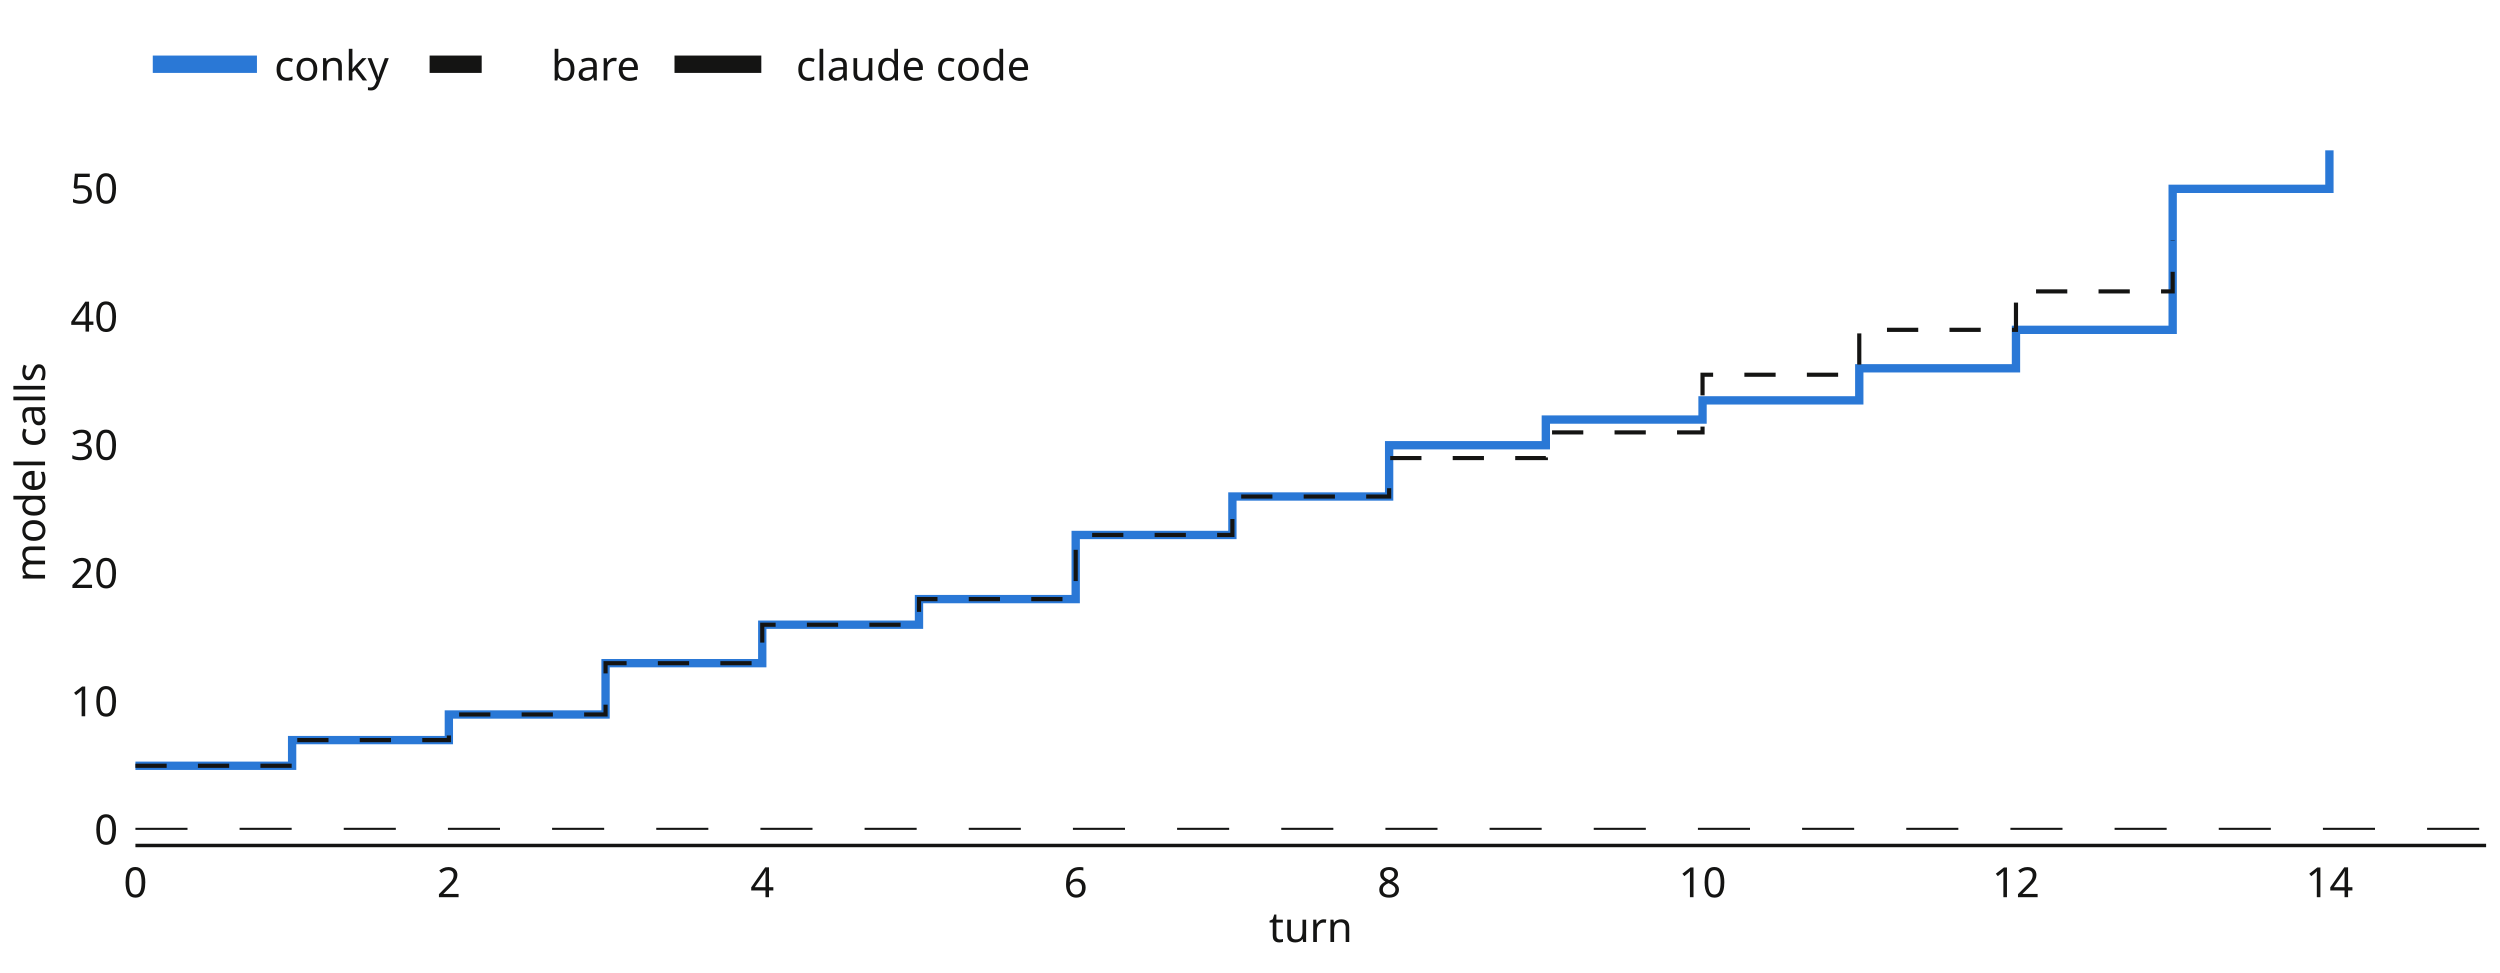
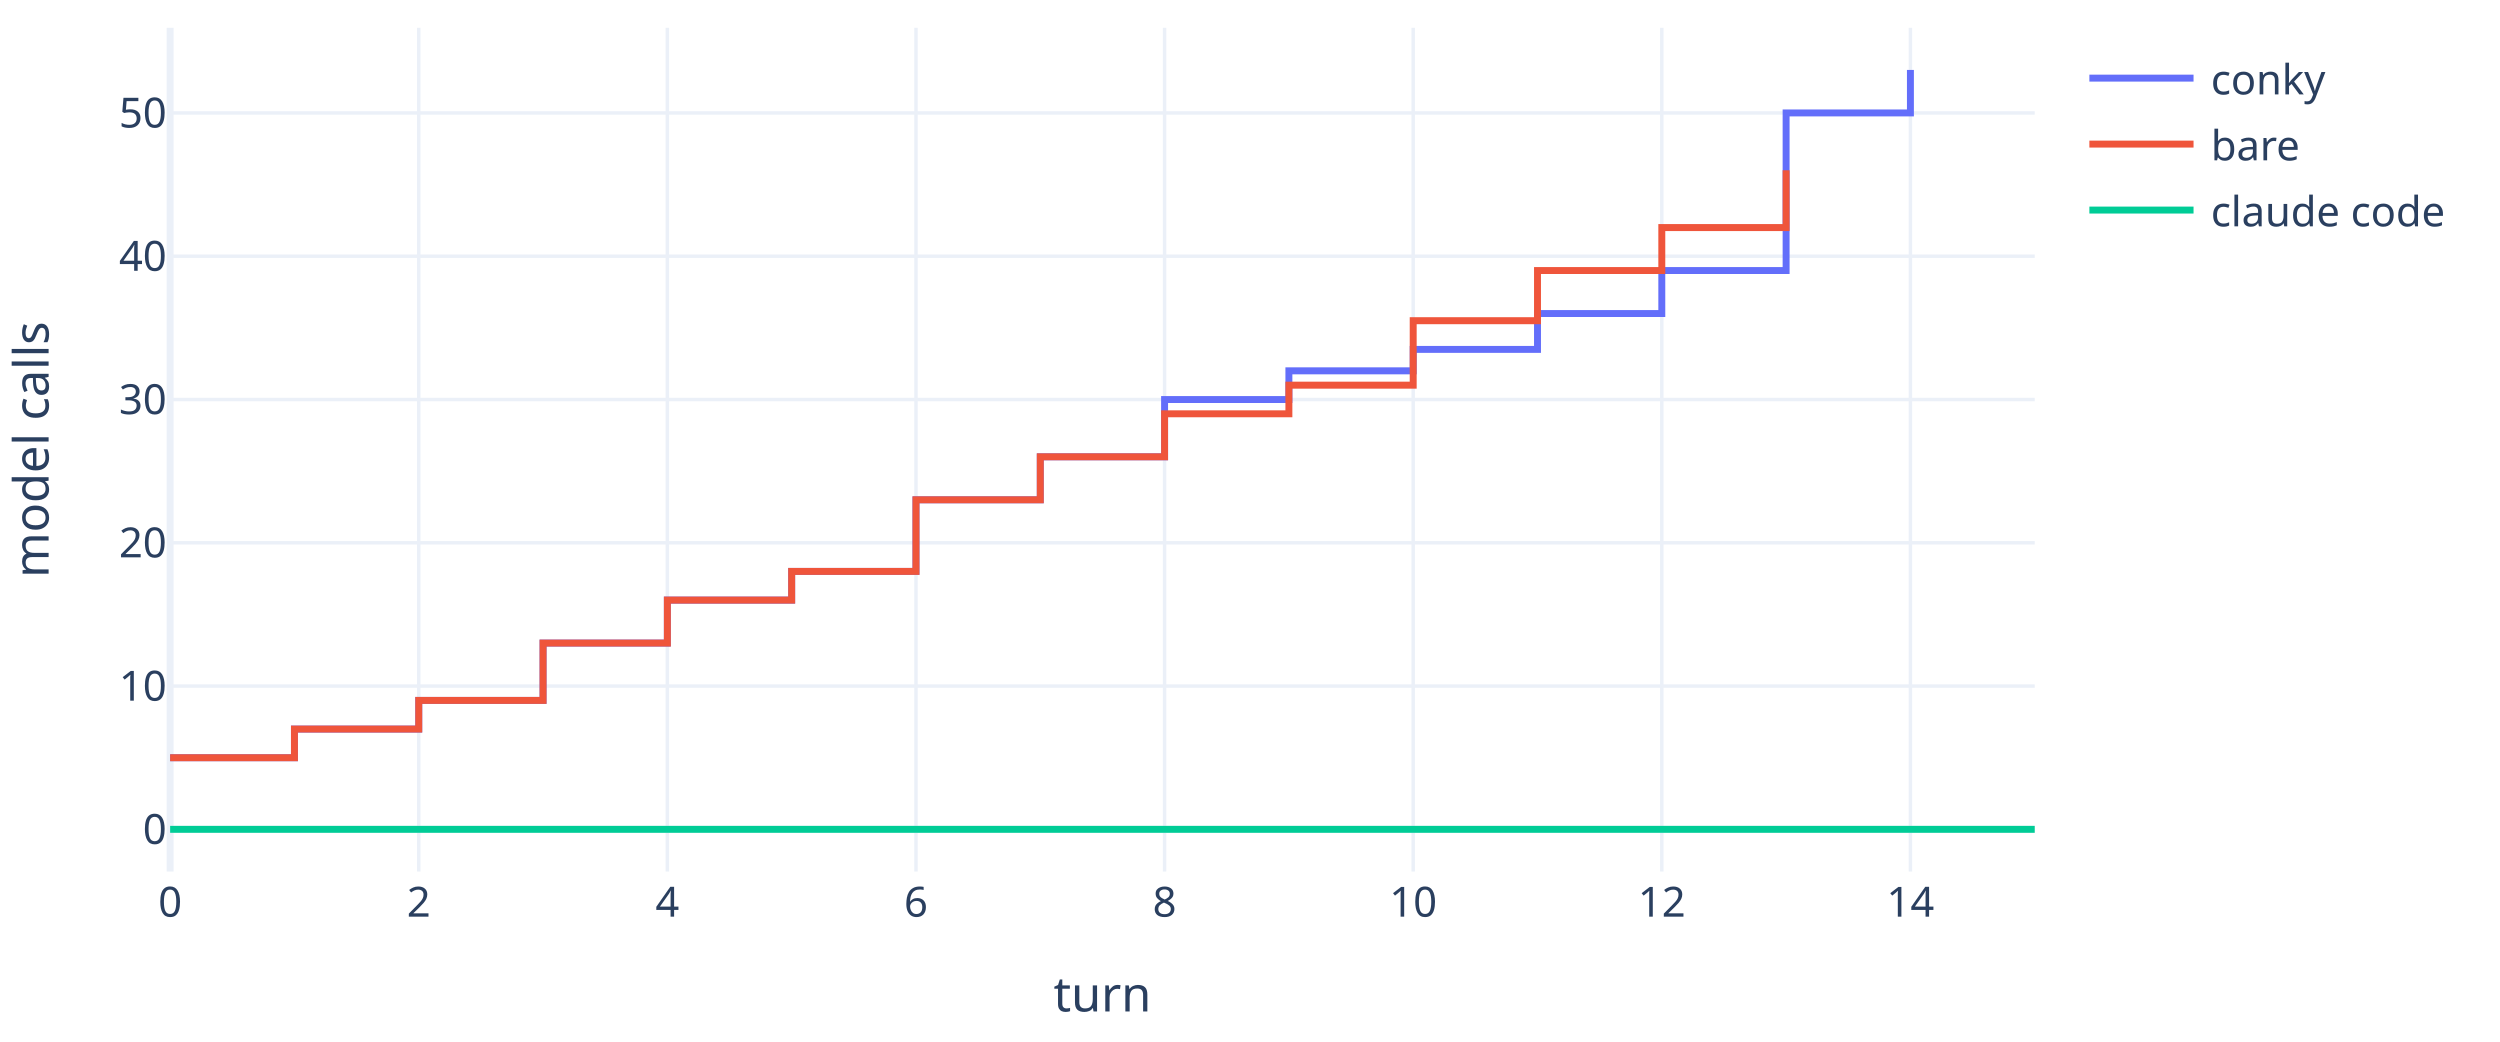
- <svg xmlns="http://www.w3.org/2000/svg" class="main-svg" width="720" height="280" style="" viewBox="0 0 720 280" font-family="-apple-system, BlinkMacSystemFont, &quot;Segoe UI&quot;, &quot;Noto Sans&quot;, Helvetica, Arial, sans-serif">
-   <rect x="0" y="0" width="720" height="280" style="fill: none;" />
+ <svg xmlns="http://www.w3.org/2000/svg" class="main-svg" width="720" height="300" style="" viewBox="0 0 720 300" font-family="-apple-system, BlinkMacSystemFont, &quot;Segoe UI&quot;, &quot;Noto Sans&quot;, Helvetica, Arial, sans-serif">
+   <rect x="0" y="0" width="720" height="300" style="fill: rgb(0, 0, 0); fill-opacity: 0;" />
  <defs id="defs-spend-light">
    <g class="clips">
      <clipPath id="clipspend-lightxyplot" class="plotclip">
-         <rect width="677" height="206" />
+         <rect width="537" height="243" />
      </clipPath>
      <clipPath class="axesclip" id="clipspend-lightx">
-         <rect x="39" y="0" width="677" height="280" />
+         <rect x="49" y="0" width="537" height="300" />
      </clipPath>
      <clipPath class="axesclip" id="clipspend-lighty">
-         <rect x="0" y="33" width="720" height="206" />
+         <rect x="0" y="8" width="720" height="243" />
      </clipPath>
      <clipPath class="axesclip" id="clipspend-lightxy">
-         <rect x="39" y="33" width="677" height="206" />
+         <rect x="49" y="8" width="537" height="243" />
      </clipPath>
    </g>
    <g class="gradients" />
    <g class="patterns" />
  </defs>
  <g class="bglayer">
-     <rect class="bg" x="35" y="29" width="685" height="214" style="fill: none; stroke-width: 0;" />
+     <rect class="bg" x="49" y="8" width="537" height="243" style="fill: rgb(0, 0, 0); fill-opacity: 0; stroke-width: 0;" />
  </g>
  <g class="layer-below">
    <g class="imagelayer" />
    <g class="shapelayer" />
  </g>
  <g class="cartesianlayer">
    <g class="subplot xy">
      <g class="layer-subplot">
        <g class="shapelayer" />
        <g class="imagelayer" />
      </g>
      <g class="minor-gridlayer">
        <g class="x" />
        <g class="y" />
      </g>
      <g class="gridlayer">
-         <g class="x" />
-         <g class="y" />
-       </g>
-       <g class="zerolinelayer" />
+         <g class="x">
+           <path class="xgrid crisp" transform="translate(120.6,0)" d="M0,8v243" style="stroke: rgb(235, 240, 248); stroke-opacity: 1; stroke-width: 1px;" />
+           <path class="xgrid crisp" transform="translate(192.2,0)" d="M0,8v243" style="stroke: rgb(235, 240, 248); stroke-opacity: 1; stroke-width: 1px;" />
+           <path class="xgrid crisp" transform="translate(263.8,0)" d="M0,8v243" style="stroke: rgb(235, 240, 248); stroke-opacity: 1; stroke-width: 1px;" />
+           <path class="xgrid crisp" transform="translate(335.4,0)" d="M0,8v243" style="stroke: rgb(235, 240, 248); stroke-opacity: 1; stroke-width: 1px;" />
+           <path class="xgrid crisp" transform="translate(407,0)" d="M0,8v243" style="stroke: rgb(235, 240, 248); stroke-opacity: 1; stroke-width: 1px;" />
+           <path class="xgrid crisp" transform="translate(478.6,0)" d="M0,8v243" style="stroke: rgb(235, 240, 248); stroke-opacity: 1; stroke-width: 1px;" />
+           <path class="xgrid crisp" transform="translate(550.2,0)" d="M0,8v243" style="stroke: rgb(235, 240, 248); stroke-opacity: 1; stroke-width: 1px;" />
+         </g>
+         <g class="y">
+           <path class="ygrid crisp" transform="translate(0,197.59)" d="M49,0h537" style="stroke: rgb(235, 240, 248); stroke-opacity: 1; stroke-width: 1px;" />
+           <path class="ygrid crisp" transform="translate(0,156.32)" d="M49,0h537" style="stroke: rgb(235, 240, 248); stroke-opacity: 1; stroke-width: 1px;" />
+           <path class="ygrid crisp" transform="translate(0,115.06)" d="M49,0h537" style="stroke: rgb(235, 240, 248); stroke-opacity: 1; stroke-width: 1px;" />
+           <path class="ygrid crisp" transform="translate(0,73.79)" d="M49,0h537" style="stroke: rgb(235, 240, 248); stroke-opacity: 1; stroke-width: 1px;" />
+           <path class="ygrid crisp" transform="translate(0,32.53)" d="M49,0h537" style="stroke: rgb(235, 240, 248); stroke-opacity: 1; stroke-width: 1px;" />
+         </g>
+       </g>
+       <g class="zerolinelayer">
+         <path class="xzl zl crisp" transform="translate(49,0)" d="M0,8v243" style="stroke: rgb(235, 240, 248); stroke-opacity: 1; stroke-width: 2px;" />
+         <path class="yzl zl crisp" transform="translate(0,238.85)" d="M49,0h537" style="stroke: rgb(235, 240, 248); stroke-opacity: 1; stroke-width: 2px;" />
+       </g>
      <g class="layer-between">
        <g class="shapelayer" />
        <g class="imagelayer" />
      </g>
      <path class="xlines-below" />
      <path class="ylines-below" />
      <g class="overlines-below" />
      <g class="xaxislayer-below" />
      <g class="yaxislayer-below" />
      <g class="overaxes-below" />
      <g class="overplot">
-         <g class="xy" transform="translate(39,33)" clip-path="url(#clipspend-lightxyplot)">
+         <g class="xy" transform="translate(49,8)" clip-path="url(#clipspend-lightxyplot)">
          <g class="scatterlayer mlayer">
            <g class="trace scatter tracet0" style="stroke-miterlimit: 2; opacity: 1;">
              <g class="fills" />
              <g class="errorbars" />
              <g class="lines">
-                 <path class="js-line" d="M0,187.54H45.13V180.15H90.27V172.77H135.4V158H180.53V146.92H225.67V139.54H270.8V121.07H315.93V110H361.07V95.23H406.2V87.84H451.33V82.3H496.47V73.07H541.6V61.99H586.73V21.38H631.87V10.3" style="vector-effect: none; fill: none; stroke: #2a78d6; stroke-opacity: 1; stroke-width: 2.4px; opacity: 1;" />
+                 <path class="js-line" d="M0,210.22H35.8V201.97H71.6V193.71H107.4V177.21H143.2V164.83H179V156.57H214.8V135.94H250.6V123.56H286.4V107.06H322.2V98.8H358V92.62H393.8V82.3H429.6V69.92H465.4V24.53H501.2V12.15" style="vector-effect: none; fill: none; stroke: rgb(99, 110, 250); stroke-opacity: 1; stroke-width: 2px; opacity: 1;" />
              </g>
              <g class="points" />
              <g class="text" />
            </g>
            <g class="trace scatter tracet1" style="stroke-miterlimit: 2; opacity: 1;">
              <g class="fills" />
              <g class="errorbars" />
              <g class="lines">
-                 <path class="js-line" d="M0,187.54H45.13V180.15H90.27V172.77H135.4V158H180.53V146.92H225.67V139.54H270.8V121.07H315.93V110H361.07V98.92H406.2V91.53H451.33V74.92H496.47V61.99H541.6V50.92H586.73V36.15" style="vector-effect: none; fill: none; stroke: #141413; stroke-opacity: 1; stroke-dasharray: 9px, 9px; stroke-width: 1.2px; opacity: 1;" />
+                 <path class="js-line" d="M0,210.22H35.8V201.97H71.6V193.71H107.4V177.21H143.2V164.83H179V156.57H214.8V135.94H250.6V123.56H286.4V111.18H322.2V102.93H358V84.36H393.8V69.92H429.6V57.54H465.4V41.03" style="vector-effect: none; fill: none; stroke: rgb(239, 85, 59); stroke-opacity: 1; stroke-width: 2px; opacity: 1;" />
              </g>
              <g class="points" />
              <g class="text" />
            </g>
            <g class="trace scatter tracet2" style="stroke-miterlimit: 2; opacity: 1;">
              <g class="fills" />
              <g class="errorbars" />
              <g class="lines">
-                 <path class="js-line" d="M0,206H45.13V206H90.27V206H135.4V206H180.53V206H225.67V206H270.8V206H315.93V206H361.07V206H406.2V206H451.33V206H496.47V206H541.6V206H586.73V206H631.87V206H677V206" style="vector-effect: none; fill: none; stroke: #141413; stroke-opacity: 1; stroke-dasharray: 15px, 15px; stroke-width: 1.2px; opacity: 1;" />
+                 <path class="js-line" d="M0,230.85H35.8V230.85H71.6V230.85H107.4V230.85H143.2V230.85H179V230.85H214.8V230.85H250.6V230.85H286.4V230.85H322.2V230.85H358V230.85H393.8V230.85H429.6V230.85H465.4V230.85H501.2V230.85H537V230.85" style="vector-effect: none; fill: none; stroke: rgb(0, 204, 150); stroke-opacity: 1; stroke-width: 2px; opacity: 1;" />
              </g>
              <g class="points" />
              <g class="text" />
            </g>
          </g>
        </g>
      </g>
      <g class="zerolinelayer-above" />
-       <path class="xlines-above crisp" d="M39,243.5H716" style="fill: none; stroke-width: 1px; stroke: #141413; stroke-opacity: 1;" />
+       <path class="xlines-above crisp" d="M0,0" style="fill: none;" />
      <path class="ylines-above crisp" d="M0,0" style="fill: none;" />
      <g class="overlines-above" />
      <g class="xaxislayer-above">
        <g class="xtick">
-           <text text-anchor="middle" x="0" y="258.4" transform="translate(39,0)" style="font-size: 12px; fill: #141413; fill-opacity: 1; white-space: pre;">0</text>
-         </g>
-         <g class="xtick">
-           <text text-anchor="middle" x="0" y="258.4" style="font-size: 12px; fill: #141413; fill-opacity: 1; white-space: pre;" transform="translate(129.27,0)">2</text>
-         </g>
-         <g class="xtick">
-           <text text-anchor="middle" x="0" y="258.4" style="font-size: 12px; fill: #141413; fill-opacity: 1; white-space: pre;" transform="translate(219.53,0)">4</text>
-         </g>
-         <g class="xtick">
-           <text text-anchor="middle" x="0" y="258.4" style="font-size: 12px; fill: #141413; fill-opacity: 1; white-space: pre;" transform="translate(309.8,0)">6</text>
-         </g>
-         <g class="xtick">
-           <text text-anchor="middle" x="0" y="258.4" style="font-size: 12px; fill: #141413; fill-opacity: 1; white-space: pre;" transform="translate(400.07,0)">8</text>
-         </g>
-         <g class="xtick">
-           <text text-anchor="middle" x="0" y="258.4" style="font-size: 12px; fill: #141413; fill-opacity: 1; white-space: pre;" transform="translate(490.33,0)">10</text>
-         </g>
-         <g class="xtick">
-           <text text-anchor="middle" x="0" y="258.4" style="font-size: 12px; fill: #141413; fill-opacity: 1; white-space: pre;" transform="translate(580.6,0)">12</text>
-         </g>
-         <g class="xtick">
-           <text text-anchor="middle" x="0" y="258.4" style="font-size: 12px; fill: #141413; fill-opacity: 1; white-space: pre;" transform="translate(670.87,0)">14</text>
+           <text text-anchor="middle" x="0" y="264" transform="translate(49,0)" style="font-size: 12px; fill: rgb(42, 63, 95); fill-opacity: 1; white-space: pre;">0</text>
+         </g>
+         <g class="xtick">
+           <text text-anchor="middle" x="0" y="264" style="font-size: 12px; fill: rgb(42, 63, 95); fill-opacity: 1; white-space: pre;" transform="translate(120.6,0)">2</text>
+         </g>
+         <g class="xtick">
+           <text text-anchor="middle" x="0" y="264" style="font-size: 12px; fill: rgb(42, 63, 95); fill-opacity: 1; white-space: pre;" transform="translate(192.2,0)">4</text>
+         </g>
+         <g class="xtick">
+           <text text-anchor="middle" x="0" y="264" style="font-size: 12px; fill: rgb(42, 63, 95); fill-opacity: 1; white-space: pre;" transform="translate(263.8,0)">6</text>
+         </g>
+         <g class="xtick">
+           <text text-anchor="middle" x="0" y="264" style="font-size: 12px; fill: rgb(42, 63, 95); fill-opacity: 1; white-space: pre;" transform="translate(335.4,0)">8</text>
+         </g>
+         <g class="xtick">
+           <text text-anchor="middle" x="0" y="264" style="font-size: 12px; fill: rgb(42, 63, 95); fill-opacity: 1; white-space: pre;" transform="translate(407,0)">10</text>
+         </g>
+         <g class="xtick">
+           <text text-anchor="middle" x="0" y="264" style="font-size: 12px; fill: rgb(42, 63, 95); fill-opacity: 1; white-space: pre;" transform="translate(478.6,0)">12</text>
+         </g>
+         <g class="xtick">
+           <text text-anchor="middle" x="0" y="264" style="font-size: 12px; fill: rgb(42, 63, 95); fill-opacity: 1; white-space: pre;" transform="translate(550.2,0)">14</text>
        </g>
      </g>
      <g class="yaxislayer-above">
        <g class="ytick">
-           <text text-anchor="end" x="34" y="4.2" transform="translate(0,239)" style="font-size: 12px; fill: #141413; fill-opacity: 1; white-space: pre;">0</text>
-         </g>
-         <g class="ytick">
-           <text text-anchor="end" x="34" y="4.2" style="font-size: 12px; fill: #141413; fill-opacity: 1; white-space: pre;" transform="translate(0,202.08)">10</text>
-         </g>
-         <g class="ytick">
-           <text text-anchor="end" x="34" y="4.2" style="font-size: 12px; fill: #141413; fill-opacity: 1; white-space: pre;" transform="translate(0,165.15)">20</text>
-         </g>
-         <g class="ytick">
-           <text text-anchor="end" x="34" y="4.2" style="font-size: 12px; fill: #141413; fill-opacity: 1; white-space: pre;" transform="translate(0,128.23)">30</text>
-         </g>
-         <g class="ytick">
-           <text text-anchor="end" x="34" y="4.2" style="font-size: 12px; fill: #141413; fill-opacity: 1; white-space: pre;" transform="translate(0,91.3)">40</text>
-         </g>
-         <g class="ytick">
-           <text text-anchor="end" x="34" y="4.2" style="font-size: 12px; fill: #141413; fill-opacity: 1; white-space: pre;" transform="translate(0,54.38)">50</text>
+           <text text-anchor="end" x="48" y="4.2" transform="translate(0,238.85)" style="font-size: 12px; fill: rgb(42, 63, 95); fill-opacity: 1; white-space: pre;">0</text>
+         </g>
+         <g class="ytick">
+           <text text-anchor="end" x="48" y="4.2" style="font-size: 12px; fill: rgb(42, 63, 95); fill-opacity: 1; white-space: pre;" transform="translate(0,197.59)">10</text>
+         </g>
+         <g class="ytick">
+           <text text-anchor="end" x="48" y="4.2" style="font-size: 12px; fill: rgb(42, 63, 95); fill-opacity: 1; white-space: pre;" transform="translate(0,156.32)">20</text>
+         </g>
+         <g class="ytick">
+           <text text-anchor="end" x="48" y="4.2" style="font-size: 12px; fill: rgb(42, 63, 95); fill-opacity: 1; white-space: pre;" transform="translate(0,115.06)">30</text>
+         </g>
+         <g class="ytick">
+           <text text-anchor="end" x="48" y="4.2" style="font-size: 12px; fill: rgb(42, 63, 95); fill-opacity: 1; white-space: pre;" transform="translate(0,73.79)">40</text>
+         </g>
+         <g class="ytick">
+           <text text-anchor="end" x="48" y="4.2" style="font-size: 12px; fill: rgb(42, 63, 95); fill-opacity: 1; white-space: pre;" transform="translate(0,32.53)">50</text>
        </g>
      </g>
      <g class="overaxes-above" />
    </g>
  </g>
  <g class="polarlayer" />
  <g class="smithlayer" />
  <g class="ternarylayer" />
  <g class="geolayer" />
  <g class="funnelarealayer" />
  <g class="pielayer" />
  <g class="iciclelayer" />
  <g class="treemaplayer" />
  <g class="sunburstlayer" />
  <g class="glimages" />
  <defs id="topdefs-spend-light">
    <g class="clips" />
    <clipPath id="legendspend-light">
-       <rect width="265" height="29" x="0" y="0" />
+       <rect width="115" height="67" x="0" y="0" />
    </clipPath>
  </defs>
  <g class="layer-above">
    <g class="imagelayer" />
    <g class="shapelayer" />
  </g>
  <g class="infolayer">
-     <g class="legend" pointer-events="all" transform="translate(39,4)">
-       <rect class="bg" shape-rendering="crispEdges" style="stroke: #141413; stroke-opacity: 1; fill: none; stroke-width: 0px;" width="265" height="29" x="0" y="0" />
+     <g class="legend" pointer-events="all" transform="translate(596.74,8)">
+       <rect class="bg" shape-rendering="crispEdges" style="stroke: rgb(68, 68, 68); stroke-opacity: 1; fill: rgb(0, 0, 0); fill-opacity: 0; stroke-width: 0px;" width="115" height="67" x="0" y="0" />
      <g class="scrollbox" transform="" clip-path="url(#legendspend-light)">
        <g class="groups">
          <g class="traces" transform="translate(0,14.5)" style="opacity: 1;">
-             <text class="legendtext" text-anchor="start" x="40" y="4.68" style="font-size: 12px; fill: #141413; fill-opacity: 1; white-space: pre;">conky</text>
+             <text class="legendtext" text-anchor="start" x="40" y="4.68" style="font-size: 12px; fill: rgb(42, 63, 95); fill-opacity: 1; white-space: pre;">conky</text>
            <g class="layers" style="opacity: 1;">
              <g class="legendfill" />
              <g class="legendlines">
-                 <path class="js-line" d="M5,0h30" style="fill: none; stroke: #2a78d6; stroke-opacity: 1; stroke-width: 5px;" />
+                 <path class="js-line" d="M5,0h30" style="fill: none; stroke: rgb(99, 110, 250); stroke-opacity: 1; stroke-width: 2px;" />
              </g>
              <g class="legendsymbols">
                <g class="legendpoints" />
              </g>
            </g>
-             <rect class="legendtoggle" x="0" y="-9.5" width="77.227" height="19" style="fill: none;" />
-           </g>
-           <g class="traces" transform="translate(79.72656,14.5)" style="opacity: 1;">
-             <text class="legendtext" text-anchor="start" x="40" y="4.68" style="font-size: 12px; fill: #141413; fill-opacity: 1; white-space: pre;">bare</text>
+             <rect class="legendtoggle" x="0" y="-9.5" width="109.719" height="19" style="fill: rgb(0, 0, 0); fill-opacity: 0;" />
+           </g>
+           <g class="traces" transform="translate(0,33.5)" style="opacity: 1;">
+             <text class="legendtext" text-anchor="start" x="40" y="4.68" style="font-size: 12px; fill: rgb(42, 63, 95); fill-opacity: 1; white-space: pre;">bare</text>
            <g class="layers" style="opacity: 1;">
              <g class="legendfill" />
              <g class="legendlines">
-                 <path class="js-line" d="M5,0h30" style="fill: none; stroke: #141413; stroke-opacity: 1; stroke-dasharray: 15px, 15px; stroke-width: 5px;" />
+                 <path class="js-line" d="M5,0h30" style="fill: none; stroke: rgb(239, 85, 59); stroke-opacity: 1; stroke-width: 2px;" />
              </g>
              <g class="legendsymbols">
                <g class="legendpoints" />
              </g>
            </g>
-             <rect class="legendtoggle" x="0" y="-9.5" width="68.031" height="19" style="fill: none;" />
-           </g>
-           <g class="traces" transform="translate(150.2578,14.5)" style="opacity: 1;">
-             <text class="legendtext" text-anchor="start" x="40" y="4.68" style="font-size: 12px; fill: #141413; fill-opacity: 1; white-space: pre;">claude code</text>
+             <rect class="legendtoggle" x="0" y="-9.5" width="109.719" height="19" style="fill: rgb(0, 0, 0); fill-opacity: 0;" />
+           </g>
+           <g class="traces" transform="translate(0,52.5)" style="opacity: 1;">
+             <text class="legendtext" text-anchor="start" x="40" y="4.68" style="font-size: 12px; fill: rgb(42, 63, 95); fill-opacity: 1; white-space: pre;">claude code</text>
            <g class="layers" style="opacity: 1;">
              <g class="legendfill" />
              <g class="legendlines">
-                 <path class="js-line" d="M5,0h30" style="fill: none; stroke: #141413; stroke-opacity: 1; stroke-dasharray: 25px, 25px; stroke-width: 5px;" />
+                 <path class="js-line" d="M5,0h30" style="fill: none; stroke: rgb(0, 204, 150); stroke-opacity: 1; stroke-width: 2px;" />
              </g>
              <g class="legendsymbols">
                <g class="legendpoints" />
              </g>
            </g>
-             <rect class="legendtoggle" x="0" y="-9.5" width="112.219" height="19" style="fill: none;" />
-           </g>
-         </g>
-       </g>
+             <rect class="legendtoggle" x="0" y="-9.5" width="109.719" height="19" style="fill: rgb(0, 0, 0); fill-opacity: 0;" />
+           </g>
+         </g>
+       </g>
+       <rect class="scrollbar" rx="20" ry="3" width="0" height="0" style="fill: rgb(128, 139, 164); fill-opacity: 1;" x="0" y="0" />
    </g>
    <g class="g-gtitle" />
    <g class="g-xtitle">
-       <text class="xtitle" x="377.5" y="271.3" text-anchor="middle" style="opacity: 1; font-size: 12px; fill: #141413; fill-opacity: 1; white-space: pre;">turn</text>
-     </g>
-     <g class="g-ytitle">
-       <text class="ytitle" transform="rotate(-90,12.97188,136)" x="12.972" y="136" text-anchor="middle" style="opacity: 1; font-size: 12px; fill: #141413; fill-opacity: 1; white-space: pre;">model calls</text>
+       <text class="xtitle" x="317.5" y="291.3" text-anchor="middle" style="opacity: 1; font-size: 14px; fill: rgb(42, 63, 95); fill-opacity: 1; white-space: pre;">turn</text>
+     </g>
+     <g class="g-ytitle" transform="translate(0.7285156,0)">
+       <text class="ytitle" transform="rotate(-90,13.27188,129.5)" x="13.272" y="129.5" text-anchor="middle" style="opacity: 1; font-size: 14px; fill: rgb(42, 63, 95); fill-opacity: 1; white-space: pre;">model calls</text>
    </g>
  </g>
</svg>
